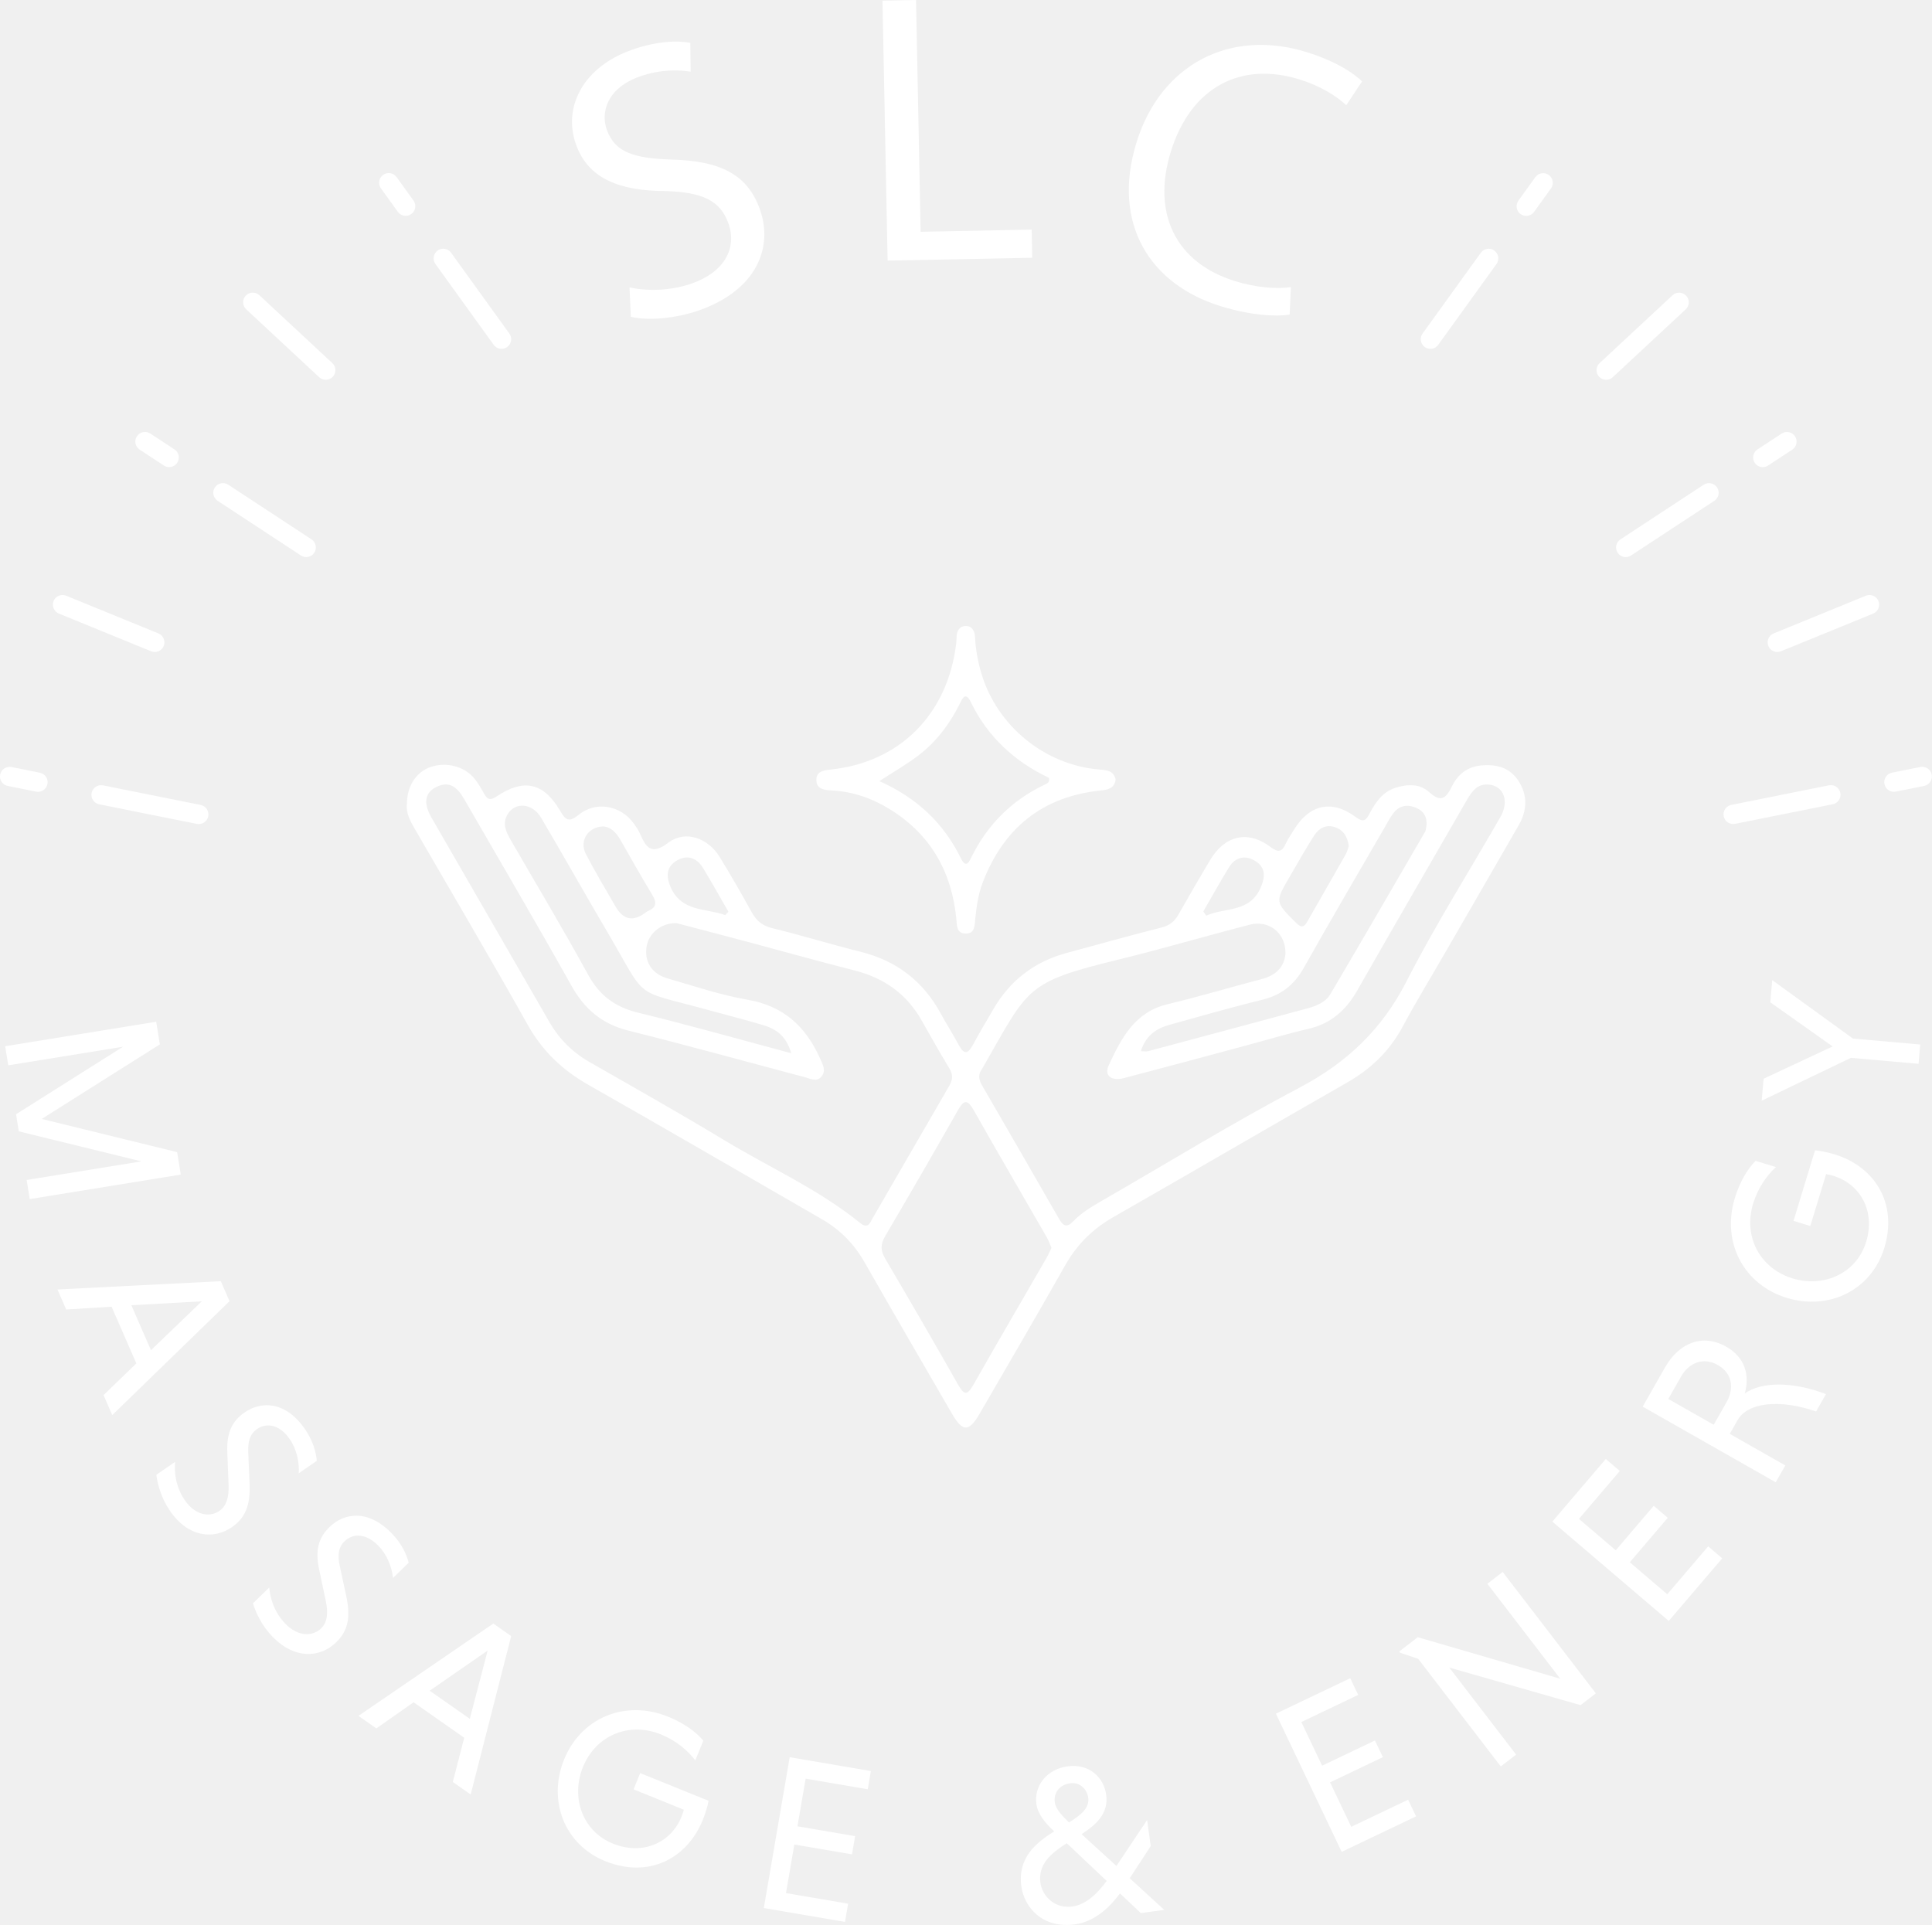
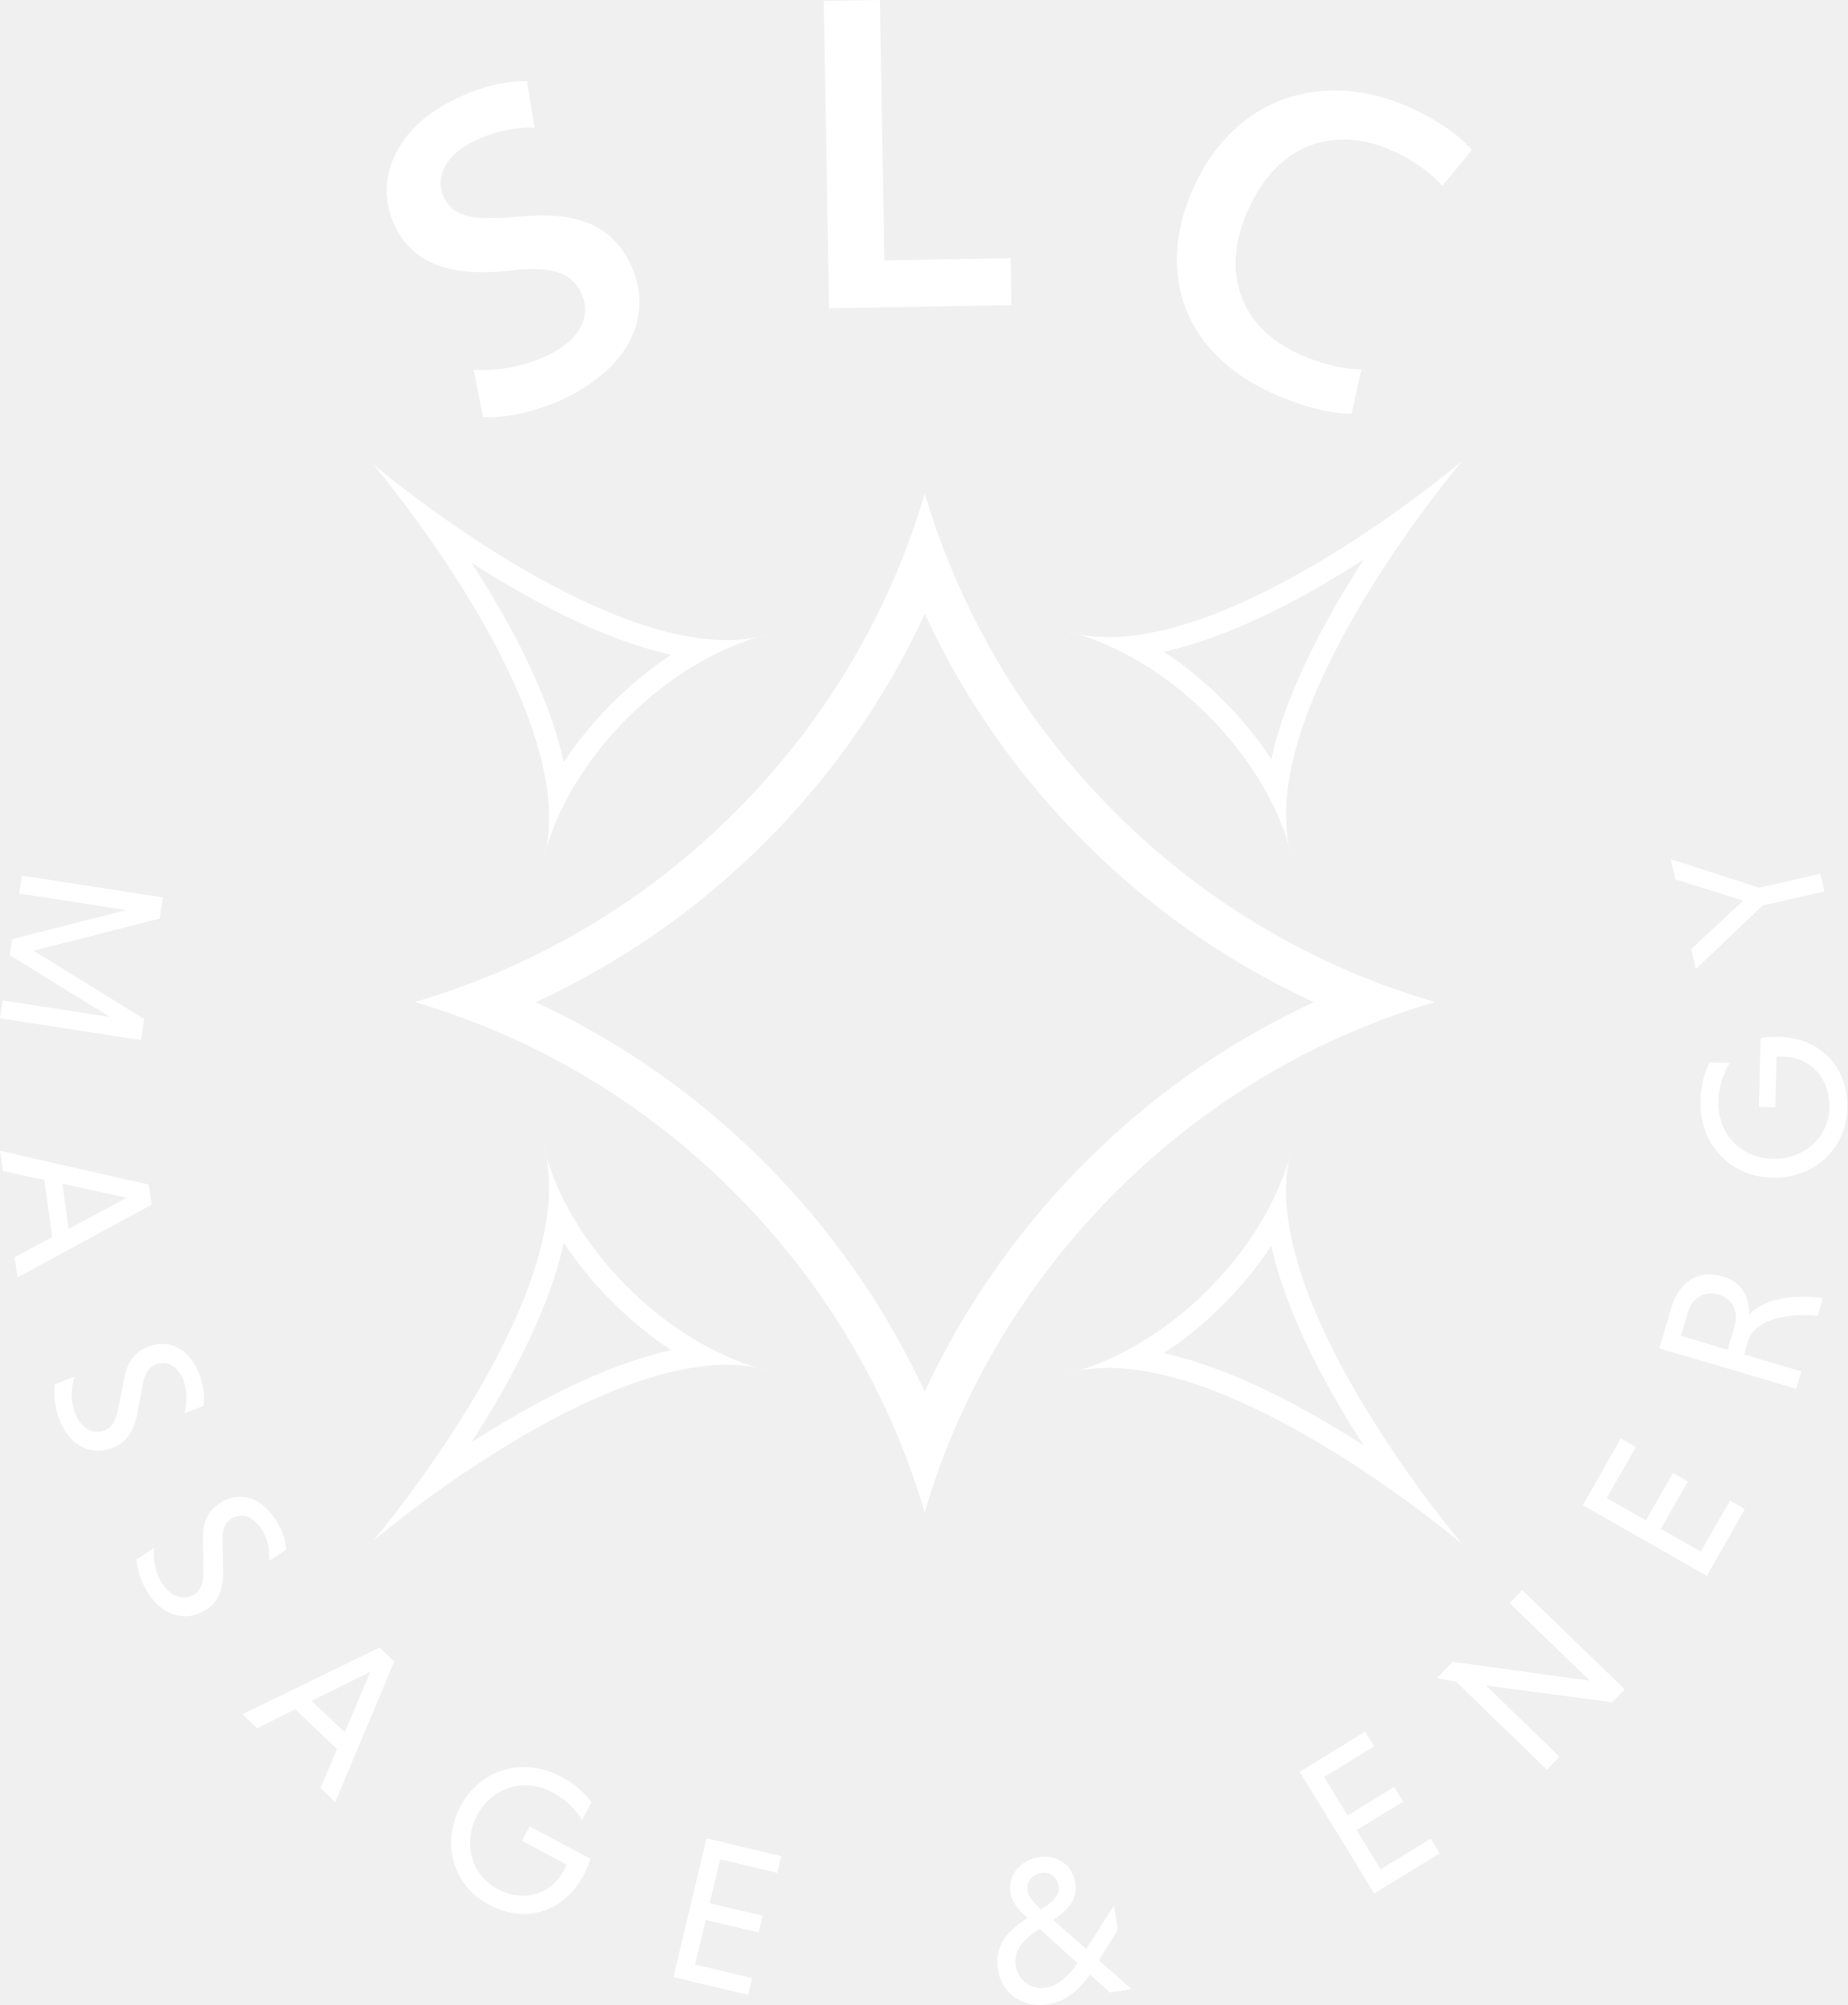
- <svg xmlns="http://www.w3.org/2000/svg" id="Layer_1" data-name="Layer 1" viewBox="0 0 601.01 598.83">
+ <svg xmlns="http://www.w3.org/2000/svg" id="Layer_1" data-name="Layer 1" viewBox="0 0 607.61 659.56">
  <defs>
    <style>
      .cls-1 {
        fill: #fff;
        stroke-width: 0px;
      }
    </style>
  </defs>
  <g>
+     <path class="cls-1" d="M155.79,121.68c6.91.45,16.31-.82,24.79-4.98,10.64-5.22,14.12-13.11,10.48-20.52-3.37-6.87-9.93-8.66-23.56-7.15-17.59,1.95-31.05-1.3-37.46-14.37-7.27-14.81-.43-32.2,19.23-41.85,9.83-4.82,18.16-6.24,24.06-6.13l2.5,15.31c-4.09-.16-11.68.38-20.16,4.55-10.5,5.15-12.31,13.06-9.73,18.31,3.44,7,10.27,7.66,24.71,6.42,18.66-1.81,30.24,2.37,36.65,15.43,7.14,14.54,2.31,32.62-21.12,44.12-9.56,4.69-20.85,6.89-27.28,6.37l-3.1-15.52Z" />
+     <path class="cls-1" d="M270.96.32l18.45-.32,1.47,85.64,41.54-.71.27,15.45-59.99,1.03-1.74-101.09Z" />
+     <path class="cls-1" d="M444.62,136.02c-4.89.29-14.58-1.55-25.68-6.48-29.34-13.03-39-39.32-26.51-67.42,13.52-30.43,42.79-39.42,71.03-26.88,11.1,4.93,18.02,10.8,20.65,14.1l-9.67,11.79c-3.54-3.87-8.84-8.19-16.51-11.6-18.78-8.34-37.59-2.58-47.46,19.62-9.01,20.29-2.87,38.61,17.42,47.62,6.86,3.04,14.59,4.84,19.89,4.73l-3.17,14.52Z" />
+   </g>
+   <g>
+     <path class="cls-1" d="M4,308.92l37.56-9.55-35.25-5.45.9-5.87,46.37,7.17-1.07,6.96-41.48,10.55,36.4,22.53-1.06,6.89L0,334.97l.9-5.87,35.25,5.45-32.96-20.39.81-5.25Z" />
+     <path class="cls-1" d="M17.15,406.95l-2.57-18.8-13.63-2.93-.91-6.63,48.88,11.09.91,6.63-44.09,23.91-.91-6.63,12.32-6.65ZM20.52,389.35l2.04,14.9,19.08-10.22-21.12-4.68Z" />
+     <path class="cls-1" d="M60.64,464.93c.94-3.1,1.13-7.18-.3-10.84-1.85-4.76-5.42-6.7-9.09-5.27-2.25.88-3.55,2.86-4.21,6.3l-1.8,9.44c-1.3,6.73-3.81,10-8.37,11.77-6.24,2.43-13.67.06-17.28-9.19-1.73-4.44-1.85-8.76-1.54-11.76l6.49-2.53c-1.03,3.07-1.57,7.57.21,12.14,2.05,5.27,6.18,6.93,9.59,5.6,2.31-.9,3.83-3.27,4.58-7.26l1.83-9.38c1.13-6.22,3.71-9.29,8.08-11,5.59-2.18,12.92-.66,16.78,9.24,1.48,3.79,1.73,7.47,1.28,10.31l-6.24,2.43Z" />
+     <path class="cls-1" d="M88.53,513.46c.27-3.23-.4-7.25-2.57-10.54-2.81-4.26-6.71-5.41-10-3.25-2.02,1.33-2.87,3.54-2.79,7.04l.22,9.6c.14,6.85-1.62,10.57-5.72,13.27-5.59,3.68-13.36,2.93-18.83-5.36-2.62-3.97-3.65-8.17-3.98-11.18l5.82-3.83c-.36,3.21.06,7.73,2.75,11.82,3.12,4.72,7.5,5.47,10.55,3.46,2.08-1.37,3.06-4,2.95-8.06l-.18-9.55c-.2-6.31,1.68-9.86,5.6-12.44,5.01-3.3,12.5-3.36,18.35,5.51,2.24,3.4,3.26,6.94,3.42,9.81l-5.59,3.68Z" />
+     <path class="cls-1" d="M110.85,575.32l-13.78-13.04-12.47,6.25-4.86-4.6,45.07-21.94,4.86,4.6-19.41,46.23-4.86-4.6,5.45-12.89ZM102.45,559.5l10.93,10.34,8.47-19.91-19.4,9.57Z" />
+     <path class="cls-1" d="M191.45,598.73c-1.89-3.2-5.19-6.69-9.63-9.07-9.43-5.05-19.95-1.76-24.86,7.43-4.68,8.76-2.29,19.51,6.65,24.3,8.82,4.72,17.8,1.54,21.79-5.94.26-.49.79-1.61.95-2.07l-14.66-7.85,2.54-4.75,19.96,10.68c-.44,1.56-1.43,3.85-2.41,5.68-5.95,11.14-18.28,16.2-31.05,9.36-11.92-6.38-15.65-20.35-9.24-32.34,6.47-12.11,20.51-16.41,33.1-9.67,4.56,2.44,8,5.53,9.95,8.46l-3.09,5.78Z" />
+     <path class="cls-1" d="M221.51,650.38l10.89-45.63,24.57,5.85-1.31,5.5-18.79-4.47-3.45,14.43,17.45,4.15-1.31,5.5-17.45-4.15-3.51,14.7,18.79,4.47-1.31,5.5-24.57-5.85Z" />
+     <path class="cls-1" d="M338,630.94l-.41-.36c-2.37-2.14-4.74-4.77-5.24-7.91-.88-5.52,2.91-10.73,9.32-11.73,6.75-1.06,11.21,3.27,12.03,8.44.91,5.72-2.81,9.17-7.28,12.25l10.87,9.53,9.12-14.29,1.26,7.97-6.24,9.99,10.79,9.48-7.16,1.13-6.52-5.89c-3.2,4.48-7.68,8.82-13.61,9.76-10.02,1.58-15.67-5.01-16.67-11.28-1.38-8.72,4.09-13.43,9.72-17.11ZM354.41,645.82l-12.48-11.31c-4.68,3.11-8.74,6.54-7.82,12.34.61,3.82,4.33,7.91,9.99,7.02,4.09-.64,7.65-4.21,10.32-8.05ZM342.45,628.14c3.55-2.3,6.27-4.55,5.77-7.68-.39-2.45-2.45-4.85-5.65-4.35-3.27.52-5.04,3.03-4.57,5.96.33,2.11,2.47,4.15,4.12,5.71l.34.37Z" />
+     <path class="cls-1" d="M452.02,622.87l-24.52-40.01,21.52-13.21,2.96,4.82-16.46,10.11,7.75,12.65,15.29-9.39,2.96,4.82-15.29,9.39,7.9,12.89,16.47-10.11,2.96,4.82-21.52,13.21Z" />
+     <path class="cls-1" d="M488.75,554.45l24.19,23.43-4.13,4.26-29.89-28.95-5.73-1.03-.35-.34,4.99-5.15,45.1,6.21-26.37-25.54,4.13-4.26,33.71,32.64-4.13,4.26-41.52-5.53Z" />
+     <path class="cls-1" d="M561.4,518.37l-40.78-23.22,12.52-21.94,4.92,2.8-9.57,16.78,12.89,7.34,8.89-15.58,4.92,2.8-8.89,15.58,13.13,7.48,9.58-16.78,4.92,2.8-12.51,21.94Z" />
+     <path class="cls-1" d="M545.8,443.57l3.91-13.3c2.47-8.41,8.87-12.78,16.81-10.44,6.49,1.91,9.07,7.06,8.79,12.66,4.09-4.62,13.13-6.99,24.28-5.51l-1.73,5.89c-11.79-1.24-21.06,2.14-22.79,8.03l-1.38,4.7,18.8,5.54-1.67,5.69-45.01-13.26ZM555.14,431.87l-2.24,7.61,15.36,4.52,2.24-7.61c1.38-4.7-.28-9.07-5.18-10.52-4.9-1.44-8.8,1.29-10.18,5.99Z" />
+     <path class="cls-1" d="M568.96,349.68c-2.01,3.13-3.63,7.64-3.75,12.68-.25,10.69,7.42,18.61,17.84,18.86,9.93.24,18.45-6.73,18.7-16.87.24-10-6.64-16.59-15.13-16.8-.55-.01-1.8.03-2.28.08l-.4,16.62-5.38-.13.54-22.63c1.59-.31,4.08-.45,6.15-.4,12.62.31,22.7,9.04,22.35,23.53-.32,13.52-11.11,23.13-24.7,22.8-13.73-.33-23.9-10.94-23.56-25.21.12-5.17,1.33-9.63,3.06-12.7l6.55.16Z" />
+     <path class="cls-1" d="M579.83,297.83l-22.04,20.97-1.5-6.59,17.1-15.94-22.33-7-1.52-6.66,29.04,9.43,20.18-4.61,1.32,5.79-20.25,4.63Z" />
+   </g>
+   <g>
+     <path class="cls-1" d="M304.2,201.96c2.87,6.19,5.98,12.27,9.32,18.21,11.65,20.73,26.16,39.84,43.13,56.82,16.45,16.45,34.91,30.59,54.88,42.04,6.72,3.85,13.61,7.4,20.65,10.64-7.57,3.51-14.97,7.37-22.15,11.59-19.16,11.21-36.93,24.94-52.81,40.83l-.47.47c-14.84,14.92-27.88,31.53-38.75,49.37-5.12,8.4-9.74,17.04-13.85,25.89-4.17-9-8.86-17.79-14.07-26.31-10.86-17.8-23.89-34.36-38.74-49.23l-.19-.18c-15.35-15.35-32.49-28.71-50.93-39.72-7.78-4.65-15.81-8.89-24.03-12.7,7.66-3.52,15.14-7.42,22.42-11.67,19.18-11.19,36.96-24.9,52.88-40.78l.15-.15.09-.09c16.88-16.88,31.33-35.89,42.94-56.47,3.42-6.05,6.6-12.25,9.52-18.56M304.19,162.34c-5.21,17.7-12.45,34.92-21.71,51.3-10.79,19.14-24.34,37.15-40.65,53.46-.08.08-.17.17-.25.25-15.32,15.28-32.16,28.15-50.02,38.57-17.51,10.22-36,18.12-55.02,23.68l-.04.05c19.59,5.77,38.6,14.02,56.54,24.74,17.2,10.26,33.41,22.8,48.21,37.6l.19.19c14.28,14.31,26.54,30,36.68,46.62,11.36,18.61,20.07,38.39,26.01,58.71,5.89-20.17,14.54-39.81,25.82-58.3,10.15-16.67,22.43-32.42,36.72-46.78.15-.15.29-.29.44-.44,15.31-15.31,32.13-28.2,49.98-38.64,17.42-10.22,35.84-18.12,54.78-23.7l-.04-.05c-18.42-5.38-36.34-12.96-53.35-22.71-18.58-10.65-36.07-23.92-51.94-39.8-16.4-16.4-30-34.51-40.83-53.78-9.17-16.3-16.35-33.4-21.53-50.98h0Z" />
    <g>
-       <g>
-         <rect class="cls-1" x="474.45" y="52.99" width="6" height="15" rx="3" ry="3" transform="translate(125.5 -267.77) rotate(35.79)" />
-         <rect class="cls-1" x="451.06" y="74.43" width="6" height="37" rx="3" ry="3" transform="translate(140.06 -247.97) rotate(35.79)" />
-       </g>
-       <g>
-         <rect class="cls-1" x="590.6" y="234.94" width="6" height="15" rx="3" ry="3" transform="translate(714.55 -387.25) rotate(78.66)" />
-         <rect class="cls-1" x="551.38" y="231.8" width="6" height="37" rx="3" ry="3" transform="translate(690.76 -342.48) rotate(78.66)" />
-       </g>
-       <g>
-         <rect class="cls-1" x="549.15" y="132.34" width="6" height="15" rx="3" ry="3" transform="translate(366.05 -398.48) rotate(56.72)" />
-         <rect class="cls-1" x="515.71" y="143.29" width="6" height="37" rx="3" ry="3" transform="translate(369.31 -360.62) rotate(56.72)" />
-       </g>
-       <rect class="cls-1" x="508.02" y="86.09" width="6" height="37" rx="3" ry="3" transform="translate(239.52 -340.8) rotate(47.07)" />
-       <rect class="cls-1" x="564.21" y="175.47" width="6" height="37" rx="3" ry="3" transform="translate(532.19 -404.47) rotate(67.77)" />
-     </g>
-     <g>
-       <g>
-         <rect class="cls-1" x="120.56" y="52.99" width="6" height="15" rx="3" ry="3" transform="translate(259.17 37.3) rotate(144.21)" />
-         <rect class="cls-1" x="143.95" y="74.43" width="6" height="37" rx="3" ry="3" transform="translate(320.5 82.39) rotate(144.21)" />
-       </g>
-       <g>
-         <rect class="cls-1" x="4.41" y="234.94" width="6" height="15" rx="3" ry="3" transform="translate(246.57 282.85) rotate(101.34)" />
-         <rect class="cls-1" x="43.63" y="231.8" width="6" height="37" rx="3" ry="3" transform="translate(301.22 253.81) rotate(101.34)" />
-       </g>
-       <g>
-         <rect class="cls-1" x="45.86" y="132.34" width="6" height="15" rx="3" ry="3" transform="translate(192.58 175.73) rotate(123.28)" />
-         <rect class="cls-1" x="79.3" y="143.29" width="6" height="37" rx="3" ry="3" transform="translate(262.72 181.77) rotate(123.28)" />
-       </g>
-       <rect class="cls-1" x="86.99" y="86.09" width="6" height="37" rx="3" ry="3" transform="translate(227.86 109.94) rotate(132.93)" />
-       <rect class="cls-1" x="30.8" y="175.47" width="6" height="37" rx="3" ry="3" transform="translate(226.14 236.06) rotate(112.23)" />
-     </g>
-     <g>
-       <path class="cls-1" d="M5.02,346.61l33.27-20.99-35.72,5.79-.96-5.94,46.98-7.62,1.13,7.05-36.75,23.19,42.14,10.33,1.12,6.98-46.98,7.62-.96-5.94,35.72-5.79-38.16-9.34-.86-5.32Z" />
-       <path class="cls-1" d="M42.41,424.14l-7.7-17.65-14.12.88-2.71-6.22,50.81-2.58,2.71,6.22-36.48,35.43-2.71-6.22,10.21-9.87ZM40.86,406.04l6.1,13.99,15.82-15.21-21.92,1.22Z" />
-       <path class="cls-1" d="M92.94,458.31c.2-3.28-.56-7.35-2.82-10.63-2.94-4.27-6.92-5.35-10.21-3.09-2.02,1.39-2.84,3.65-2.69,7.2l.42,9.74c.28,6.94-1.43,10.76-5.53,13.57-5.59,3.85-13.49,3.25-19.21-5.06-2.74-3.98-3.87-8.21-4.27-11.25l5.83-4.01c-.3,3.27.21,7.84,3.04,11.93,3.26,4.73,7.72,5.4,10.77,3.3,2.08-1.43,3.03-4.12,2.83-8.23l-.38-9.68c-.33-6.4,1.5-10.04,5.42-12.74,5.02-3.45,12.61-3.66,18.73,5.22,2.34,3.4,3.45,6.98,3.67,9.88l-5.59,3.85Z" />
-       <path class="cls-1" d="M122.26,490.87c-.35-3.27-1.78-7.15-4.56-10.01-3.61-3.71-7.72-4.12-10.58-1.33-1.76,1.71-2.19,4.08-1.44,7.55l2.05,9.53c1.44,6.8.39,10.85-3.17,14.31-4.87,4.73-12.75,5.47-19.78-1.76-3.37-3.46-5.19-7.45-6.09-10.38l5.07-4.93c.25,3.27,1.53,7.69,4.99,11.26,4,4.11,8.51,4.03,11.17,1.44,1.81-1.76,2.29-4.57,1.41-8.59l-2-9.48c-1.4-6.26-.21-10.15,3.21-13.47,4.37-4.25,11.81-5.73,19.33,2,2.88,2.96,4.57,6.3,5.27,9.13l-4.87,4.73Z" />
-       <path class="cls-1" d="M144.42,540.6l-15.77-11.04-11.58,8.13-5.56-3.9,41.95-28.72,5.56,3.9-12.6,49.28-5.56-3.9,3.55-13.75ZM133.65,525.96l12.5,8.75,5.55-21.24-18.04,12.49Z" />
-       <path class="cls-1" d="M216.31,547.67c-2.25-3.03-5.95-6.19-10.69-8.11-10.06-4.08-20.32.38-24.29,10.17-3.78,9.34-.22,19.93,9.32,23.79,9.41,3.81,18.12-.36,21.35-8.34.21-.52.62-1.71.74-2.19l-15.64-6.34,2.05-5.06,21.28,8.62c-.28,1.62-1.03,4.04-1.82,5.98-4.81,11.87-16.7,18.31-30.33,12.79-12.72-5.15-17.97-18.84-12.8-31.62,5.23-12.91,18.93-18.76,32.36-13.32,4.87,1.97,8.66,4.72,10.95,7.46l-2.5,6.16Z" />
-       <path class="cls-1" d="M237.61,593.56l8.05-46.91,25.25,4.31-.97,5.66-19.32-3.3-2.55,14.83,17.94,3.06-.97,5.66-17.94-3.06-2.59,15.11,19.32,3.3-.97,5.66-25.25-4.31Z" />
-       <path class="cls-1" d="M327.95,569.71l-.4-.37c-2.35-2.22-4.71-4.94-5.15-8.13-.77-5.62,3.17-10.82,9.69-11.71,6.87-.94,11.3,3.54,12.02,8.81.8,5.83-3.04,9.25-7.64,12.28l10.83,9.9,9.55-14.31,1.12,8.11-6.54,10.01,10.75,9.84-7.28,1-6.49-6.11c-3.34,4.48-7.97,8.79-14.01,9.62-10.19,1.39-15.79-5.4-16.67-11.78-1.22-8.88,4.42-13.53,10.21-17.15ZM344.28,585.14l-12.43-11.73c-4.81,3.06-9,6.46-8.19,12.35.54,3.88,4.23,8.11,9.98,7.33,4.16-.57,7.84-4.11,10.63-7.95ZM332.52,566.96c3.65-2.26,6.45-4.48,6.01-7.67-.34-2.5-2.38-4.97-5.64-4.53-3.33.46-5.17,2.97-4.76,5.95.3,2.15,2.42,4.26,4.06,5.88l.33.38Z" />
-       <path class="cls-1" d="M417.37,576.09l-20.46-42.98,23.13-11.03,2.47,5.18-17.69,8.44,6.47,13.59,16.43-7.84,2.47,5.18-16.43,7.84,6.59,13.84,17.69-8.44,2.47,5.18-23.13,11.03Z" />
-       <path class="cls-1" d="M450.83,518.74l20.8,27.1-4.77,3.67-25.7-33.48-5.59-1.88-.3-.39,5.77-4.44,44.32,12.91-22.67-29.54,4.77-3.67,28.98,37.76-4.77,3.67-40.84-11.7Z" />
-       <path class="cls-1" d="M519.11,504.25l-36.21-30.89,16.63-19.48,4.37,3.72-12.72,14.91,11.45,9.77,11.81-13.84,4.37,3.73-11.81,13.84,11.66,9.95,12.72-14.91,4.37,3.73-16.63,19.48Z" />
-       <path class="cls-1" d="M511.01,437.59l6.97-12.23c4.4-7.72,11.74-10.56,19.04-6.41,5.96,3.39,7.32,9.07,5.74,14.54,5.12-3.61,14.6-3.85,25.27.2l-3.08,5.41c-11.36-3.96-21.3-2.77-24.39,2.64l-2.46,4.32,17.28,9.83-2.98,5.23-41.38-23.53ZM522.96,428.21l-3.98,6.99,14.12,8.03,3.98-6.99c2.46-4.32,1.84-9.02-2.67-11.58-4.5-2.56-8.99-.76-11.45,3.55Z" />
-       <path class="cls-1" d="M552.49,363.05c-2.81,2.51-5.63,6.48-7.12,11.37-3.16,10.38,2.19,20.21,12.3,23.29,9.64,2.94,19.86-1.55,22.86-11.39,2.96-9.71-1.97-18.02-10.21-20.53-.54-.16-1.76-.46-2.25-.54l-4.92,16.14-5.22-1.59,6.69-21.96c1.64.14,4.11.67,6.12,1.28,12.25,3.74,19.72,15.02,15.44,29.08-4,13.12-17.16,19.57-30.35,15.55-13.32-4.07-20.37-17.19-16.15-31.05,1.53-5.02,3.93-9.05,6.45-11.57l6.36,1.94Z" />
-       <path class="cls-1" d="M575.83,329.06l-27.8,13.35.6-6.83,21.47-10.04-19.39-13.73.6-6.9,25.11,18.18,20.92,1.85-.52,6-20.99-1.86Z" />
-     </g>
-     <g>
-       <path class="cls-1" d="M195.82,89.41c5.37,1.16,12.62,1.16,19.41-1.23,10.08-3.54,14.09-10.93,11.39-18.63-2.51-7.13-8.02-9.77-19.71-10.12-14-.04-23.97-3.78-27.75-14.54-4.18-11.89,2.57-24.18,17.4-29.39,7.81-2.75,14.11-2.92,18.18-2.19l.11,8.99c-2.97-.48-8.86-.96-15.76,1.47-10.41,3.66-12.19,11.28-10.36,16.49,2.51,7.13,8.38,9.01,20.34,9.38,14.66.44,23.41,4.36,27.35,15.57,4.14,11.77-1,25.03-19,31.35-7.36,2.59-16.15,3.26-21.18,1.98l-.41-9.14Z" />
-       <path class="cls-1" d="M274.52.21l10.44-.21,1.43,72.11,34.55-.69.17,8.76-44.99.89L274.52.21Z" />
-       <path class="cls-1" d="M401.18,97.86c-4.24.7-12.14.27-21.54-2.64-21.78-6.73-33.93-25.55-26.1-50.89,7.47-24.19,28.93-35.52,52.9-28.12,9.63,2.97,15.07,6.92,17.28,9.11l-4.92,7.4c-3.22-3-8.18-6.04-14.6-8.03-18.12-5.6-33.73,2.27-40,22.56-5.84,18.92,1.29,34.44,20.1,40.24,6.08,1.88,12.66,2.53,17.27,1.82l-.38,8.55Z" />
+       <path class="cls-1" d="M448.56,184.05c-1.91,2.96-3.84,6.04-5.75,9.21-12.78,21.18-21.01,40.06-24.65,56.46-4.05-6.15-9.24-12.75-15.89-19.4-6.66-6.66-13.27-11.86-19.43-15.91,22.6-5.04,46.61-18.01,65.73-30.36M480.88,151.71s-68.09,57.88-116.33,57.88c-3.49,0-6.88-.3-10.13-.95,7.41,2.13,24.99,8.72,42.9,26.64,17.91,17.91,24.5,35.48,26.63,42.9-9.64-48.16,56.93-126.46,56.93-126.46h0ZM350.74,207.73c1.2.35,2.43.65,3.68.9-2.35-.68-3.68-.9-3.68-.9h0ZM423.95,278.17c.25,1.25.55,2.47.9,3.68,0,0-.23-1.33-.9-3.68h0Z" />
+       <path class="cls-1" d="M155.05,185.05c19.12,12.35,43.13,25.32,65.73,30.36-6.16,4.05-12.77,9.25-19.43,15.91s-11.84,13.25-15.89,19.4c-3.64-16.4-11.88-35.28-24.65-56.46-1.91-3.17-3.84-6.25-5.75-9.21M122.74,152.71s66.57,78.31,56.93,126.46c2.13-7.42,8.72-24.99,26.63-42.9,17.91-17.91,35.49-24.5,42.9-26.64-3.25.65-6.64.95-10.13.95-48.24,0-116.33-57.88-116.33-57.88h0ZM252.88,208.73s-1.33.23-3.68.9c1.25-.25,2.47-.55,3.68-.9h0ZM179.67,279.17c-.68,2.35-.9,3.68-.9,3.68.35-1.21.65-2.43.9-3.68h0Z" />
+       <path class="cls-1" d="M418.15,409.83c3.64,16.4,11.88,35.28,24.65,56.46,1.91,3.17,3.84,6.25,5.75,9.21-19.12-12.34-43.13-25.32-65.73-30.36,6.16-4.05,12.77-9.25,19.43-15.91,6.65-6.65,11.84-13.25,15.89-19.4M424.85,377.71c-.35,1.21-.65,2.43-.9,3.68.68-2.35.9-3.68.9-3.68h0ZM423.95,381.39c-2.13,7.42-8.72,24.99-26.63,42.9-17.91,17.91-35.49,24.5-42.9,26.64,3.25-.65,6.64-.95,10.13-.95,48.24,0,116.33,57.88,116.33,57.88,0,0-66.57-78.31-56.93-126.46h0ZM354.41,450.92c-1.25.25-2.47.55-3.68.9,0,0,1.33-.23,3.68-.9h0Z" />
+       <path class="cls-1" d="M185.46,408.83c4.05,6.15,9.24,12.75,15.89,19.4,6.66,6.66,13.27,11.86,19.43,15.91-22.6,5.04-46.61,18.01-65.73,30.36,1.91-2.96,3.84-6.04,5.75-9.21,12.78-21.18,21.01-40.06,24.65-56.46M178.76,376.71s.23,1.33.9,3.68c-.25-1.25-.55-2.47-.9-3.68h0ZM179.67,380.39c9.64,48.16-56.93,126.46-56.93,126.46,0,0,68.09-57.89,116.33-57.88,3.49,0,6.88.3,10.13.95-7.41-2.13-24.99-8.72-42.9-26.64-17.91-17.91-24.5-35.48-26.63-42.9h0ZM249.2,449.92c2.35.68,3.68.9,3.68.9-1.2-.35-2.43-.65-3.68-.9h0Z" />
    </g>
  </g>
-   <g>
-     <path class="cls-1" d="M472.36,242.92c-2.76-4.25-7.02-5.28-11.82-4.77-4.21.46-7.09,2.84-8.87,6.47-1.76,3.59-3.33,5.25-7.12,1.77-2.83-2.6-6.69-2.5-10.41-1.33-4.02,1.27-6.12,4.41-7.98,7.82-1.03,1.9-1.69,3.33-4.37,1.33-7.44-5.57-14.44-3.99-19.28,3.94-.87,1.42-1.83,2.8-2.53,4.3-1.19,2.52-2.2,2.94-4.75,1.03-7.12-5.33-14.23-3.61-18.86,4.2-3.32,5.58-6.59,11.19-9.78,16.84-1.22,2.16-2.78,3.4-5.3,4.03-9.83,2.48-19.59,5.24-29.38,7.88-9.97,2.68-17.6,8.45-22.81,17.37-2.18,3.74-4.4,7.45-6.46,11.26-1.46,2.69-2.68,3.2-4.32.15-1.81-3.38-3.87-6.61-5.71-9.97-5.5-10.06-13.76-16.39-24.93-19.16-9.19-2.28-18.26-5.1-27.46-7.34-3.08-.75-4.91-2.3-6.37-4.94-3.22-5.82-6.53-11.6-10.01-17.27-3.59-5.85-10.71-8.36-15.89-4.41-5.51,4.19-7.06,1.31-8.96-2.98-.47-1.06-1.16-2.03-1.84-2.97-4.05-5.62-11.74-7.09-17.14-2.69-3.07,2.5-4.08,1.63-5.78-1.27-5.14-8.77-11.27-10.12-19.79-4.42-2,1.34-2.85.9-3.85-.89-.89-1.6-1.8-3.21-2.94-4.62-3.13-3.88-8.75-5.34-13.62-3.7-4.55,1.53-7.47,5.95-7.45,11.66-.32,2.61,1,5.11,2.43,7.58,11.75,20.32,23.69,40.53,35.16,61,4.58,8.16,10.8,14.08,18.85,18.65,24.32,13.81,48.48,27.88,72.71,41.84,5.62,3.24,9.95,7.65,13.18,13.31,9,15.76,18.11,31.44,27.21,47.14,3.32,5.73,5.29,5.76,8.57.12,8.94-15.41,17.92-30.79,26.69-46.29,3.64-6.43,8.53-11.29,14.95-14.96,24.28-13.87,48.42-27.98,72.7-41.85,7.45-4.25,13.26-9.83,17.33-17.43,4.08-7.63,8.61-15.02,12.93-22.52,7.74-13.4,15.5-26.8,23.21-40.22,2.6-4.55,2.74-9.25-.14-13.69ZM430.75,257.39c.92-1.59,1.75-3.25,2.9-4.66,1.98-2.43,4.68-2.5,7.26-1.25,2.58,1.25,3.25,3.62,2.69,6.36-.06.32-.14.67-.3.95-9.79,16.83-19.53,33.69-29.43,50.45-1.47,2.49-4.25,3.68-7.05,4.43-16.53,4.46-33.06,8.91-49.61,13.33-.58.16-1.25.02-2.31.02,1.48-4.74,4.66-7.04,8.83-8.19,9.61-2.66,19.2-5.44,28.89-7.8,5.93-1.44,9.98-4.64,12.96-9.94,8.24-14.65,16.75-29.15,25.17-43.7ZM401.26,272.64c2.51-4.29,4.92-8.65,7.62-12.82,1.43-2.21,3.69-3.44,6.46-2.48,2.6.91,3.87,2.96,4.24,5.9-.27.73-.49,1.72-.97,2.57-3.92,6.92-7.9,13.81-11.84,20.72-1.01,1.78-1.78,2.36-3.63.51-6.48-6.49-6.57-6.41-1.88-14.4ZM382.3,269.84c1.98-3.21,5.01-3.95,8.17-2.01,3.25,1.99,3.17,4.89,1.72,8.26-3.42,7.95-11.19,6.11-16.95,8.77-.31-.44-.61-.88-.91-1.32,2.65-4.57,5.2-9.2,7.97-13.7ZM210.53,267.72c3.2-1.9,6.18-.94,8.12,2.24,2.75,4.49,5.31,9.11,7.95,13.68-.33.34-.65.69-.98,1.04-5.99-2.21-13.61-.89-17.01-8.73-1.47-3.4-1.32-6.32,1.92-8.23ZM187.57,257.09c2.44.15,4.1,1.89,5.4,4.13,3.31,5.74,6.51,11.54,9.96,17.18,1.48,2.43,1.23,3.92-1.37,5.02-.3.12-.57.33-.83.53q-5.66,4.25-9.21-1.88c-3.14-5.45-6.39-10.84-9.28-16.42-2.09-4.03.61-8.38,5.33-8.56ZM157.89,253.35c2.38-3.98,7.73-3.56,10.45,1.06,6.93,11.74,13.59,23.63,20.51,35.37,12.78,21.69,7.45,17.85,30.89,24.26,5.92,1.62,11.88,3.14,17.76,4.89,3.95,1.18,7.13,3.41,8.64,8.72-16.51-4.42-31.97-8.81-47.58-12.6-7.17-1.74-12.04-5.32-15.6-11.82-7.75-14.14-16.03-27.98-24.1-41.94-1.46-2.52-2.67-5.08-.97-7.94ZM267.52,380.42c-12.88-10.46-28.07-17.17-42.14-25.68-13.82-8.35-27.89-16.29-41.91-24.3-5.36-3.06-9.51-7.2-12.58-12.52-12.22-21.2-24.47-42.38-36.67-63.58-2.55-4.44-2.08-7.65,1.35-9.44,4.37-2.26,6.84.25,8.86,3.74,11.14,19.33,22.45,38.55,33.34,58.02,4.09,7.31,9.53,11.91,17.75,13.96,18.38,4.59,36.65,9.66,54.96,14.52,1.74.46,3.64,1.55,5.09-.27,1.48-1.86.38-3.71-.46-5.58-4.43-9.9-11.3-16.34-22.52-18.28-8.48-1.46-16.74-4.28-25.04-6.68-4.82-1.39-7.16-5.24-6.41-9.85.67-4.18,4.62-7.44,9.33-7.3,7.07,1.86,14.63,3.82,22.17,5.84,11.08,2.96,22.13,6.06,33.24,8.89,9.21,2.35,16.26,7.36,20.92,15.7,2.77,4.94,5.57,9.86,8.5,14.7,1.2,1.96,1.11,3.58-.02,5.51-7.95,13.67-15.82,27.39-23.77,41.06-.85,1.47-1.45,3.61-3.99,1.54ZM325.5,391.43c-7.55,13.09-15.2,26.14-22.65,39.29-1.83,3.22-2.83,3.54-4.78.08-7.45-13.16-15.05-26.23-22.71-39.27-1.43-2.44-1.51-4.41-.05-6.89,7.66-13.03,15.22-26.12,22.69-39.27,1.81-3.19,2.92-3.48,4.85-.08,7.53,13.3,15.24,26.5,22.86,39.76.56.98.92,2.09,1.38,3.16-.57,1.16-1.01,2.22-1.59,3.22ZM466.78,254.1c-9.77,17.04-20.3,33.69-29.22,51.16-7.62,14.92-18.49,25.27-33.21,33.04-20.9,11.02-41.05,23.43-61.54,35.23-3.19,1.84-6.37,3.71-8.91,6.37-2.09,2.19-3.21,1.44-4.47-.76-7.95-13.86-15.94-27.71-23.96-41.53-1.02-1.76-1.24-3.37,0-5.06.29-.41.51-.86.76-1.3,13.83-24.14,12.9-25.69,41.55-32.7,13.72-3.35,27.28-7.35,40.96-10.89,6.06-1.57,11.31,2.63,11.14,9.06-.38,4.06-2.89,6.68-7.28,7.83-9.81,2.57-19.53,5.49-29.39,7.85-10.28,2.46-14.41,10.65-18.3,18.99-1.5,3.21.79,5.03,4.78,3.98,12.39-3.24,24.75-6.58,37.11-9.9,6.74-1.81,13.44-3.83,20.23-5.41,7.02-1.63,11.69-5.8,15.18-11.92,11.29-19.82,22.76-39.54,34.13-59.31,1.56-2.72,3.33-5.13,6.91-4.74,4.58.48,6.28,5.21,3.53,10.01Z" />
-     <path class="cls-1" d="M342.04,239.4c-17.02-1.39-31.94-13.57-36.78-30.01-1.08-3.67-1.77-7.43-1.96-11.27-.1-1.87-.93-3.41-2.9-3.38-1.96.04-2.76,1.59-2.83,3.47-.03.66-.04,1.33-.12,1.99-2.63,22.03-17.58,37.02-39.21,39.22-2.18.22-4.27.64-4.29,3.13-.03,2.81,2.27,3.24,4.6,3.34,6.82.31,13.04,2.54,18.75,6.16,12.41,7.85,18.79,19.38,20.2,33.82.2,2.02.04,4.42,2.74,4.54,3.09.14,2.92-2.44,3.15-4.63.39-3.8.93-7.61,2.3-11.21,6.48-16.91,18.52-26.78,36.73-28.66,2.35-.24,4.27-.68,4.63-3.4-.64-2.81-2.74-2.92-5.01-3.11ZM325.02,244.07c-10.12,4.81-17.64,12.25-22.67,22.26-.76,1.49-1.72,4.18-3.45.65-5.33-10.85-13.56-18.72-25.35-23.99,4.5-2.92,8.4-5.14,11.94-7.82,5.65-4.27,9.87-9.79,13.03-16.14.77-1.56,1.79-4.12,3.47-.66,5.28,10.93,13.71,18.58,24.32,23.6.34,1.52-.65,1.8-1.29,2.1Z" />
-   </g>
</svg>
